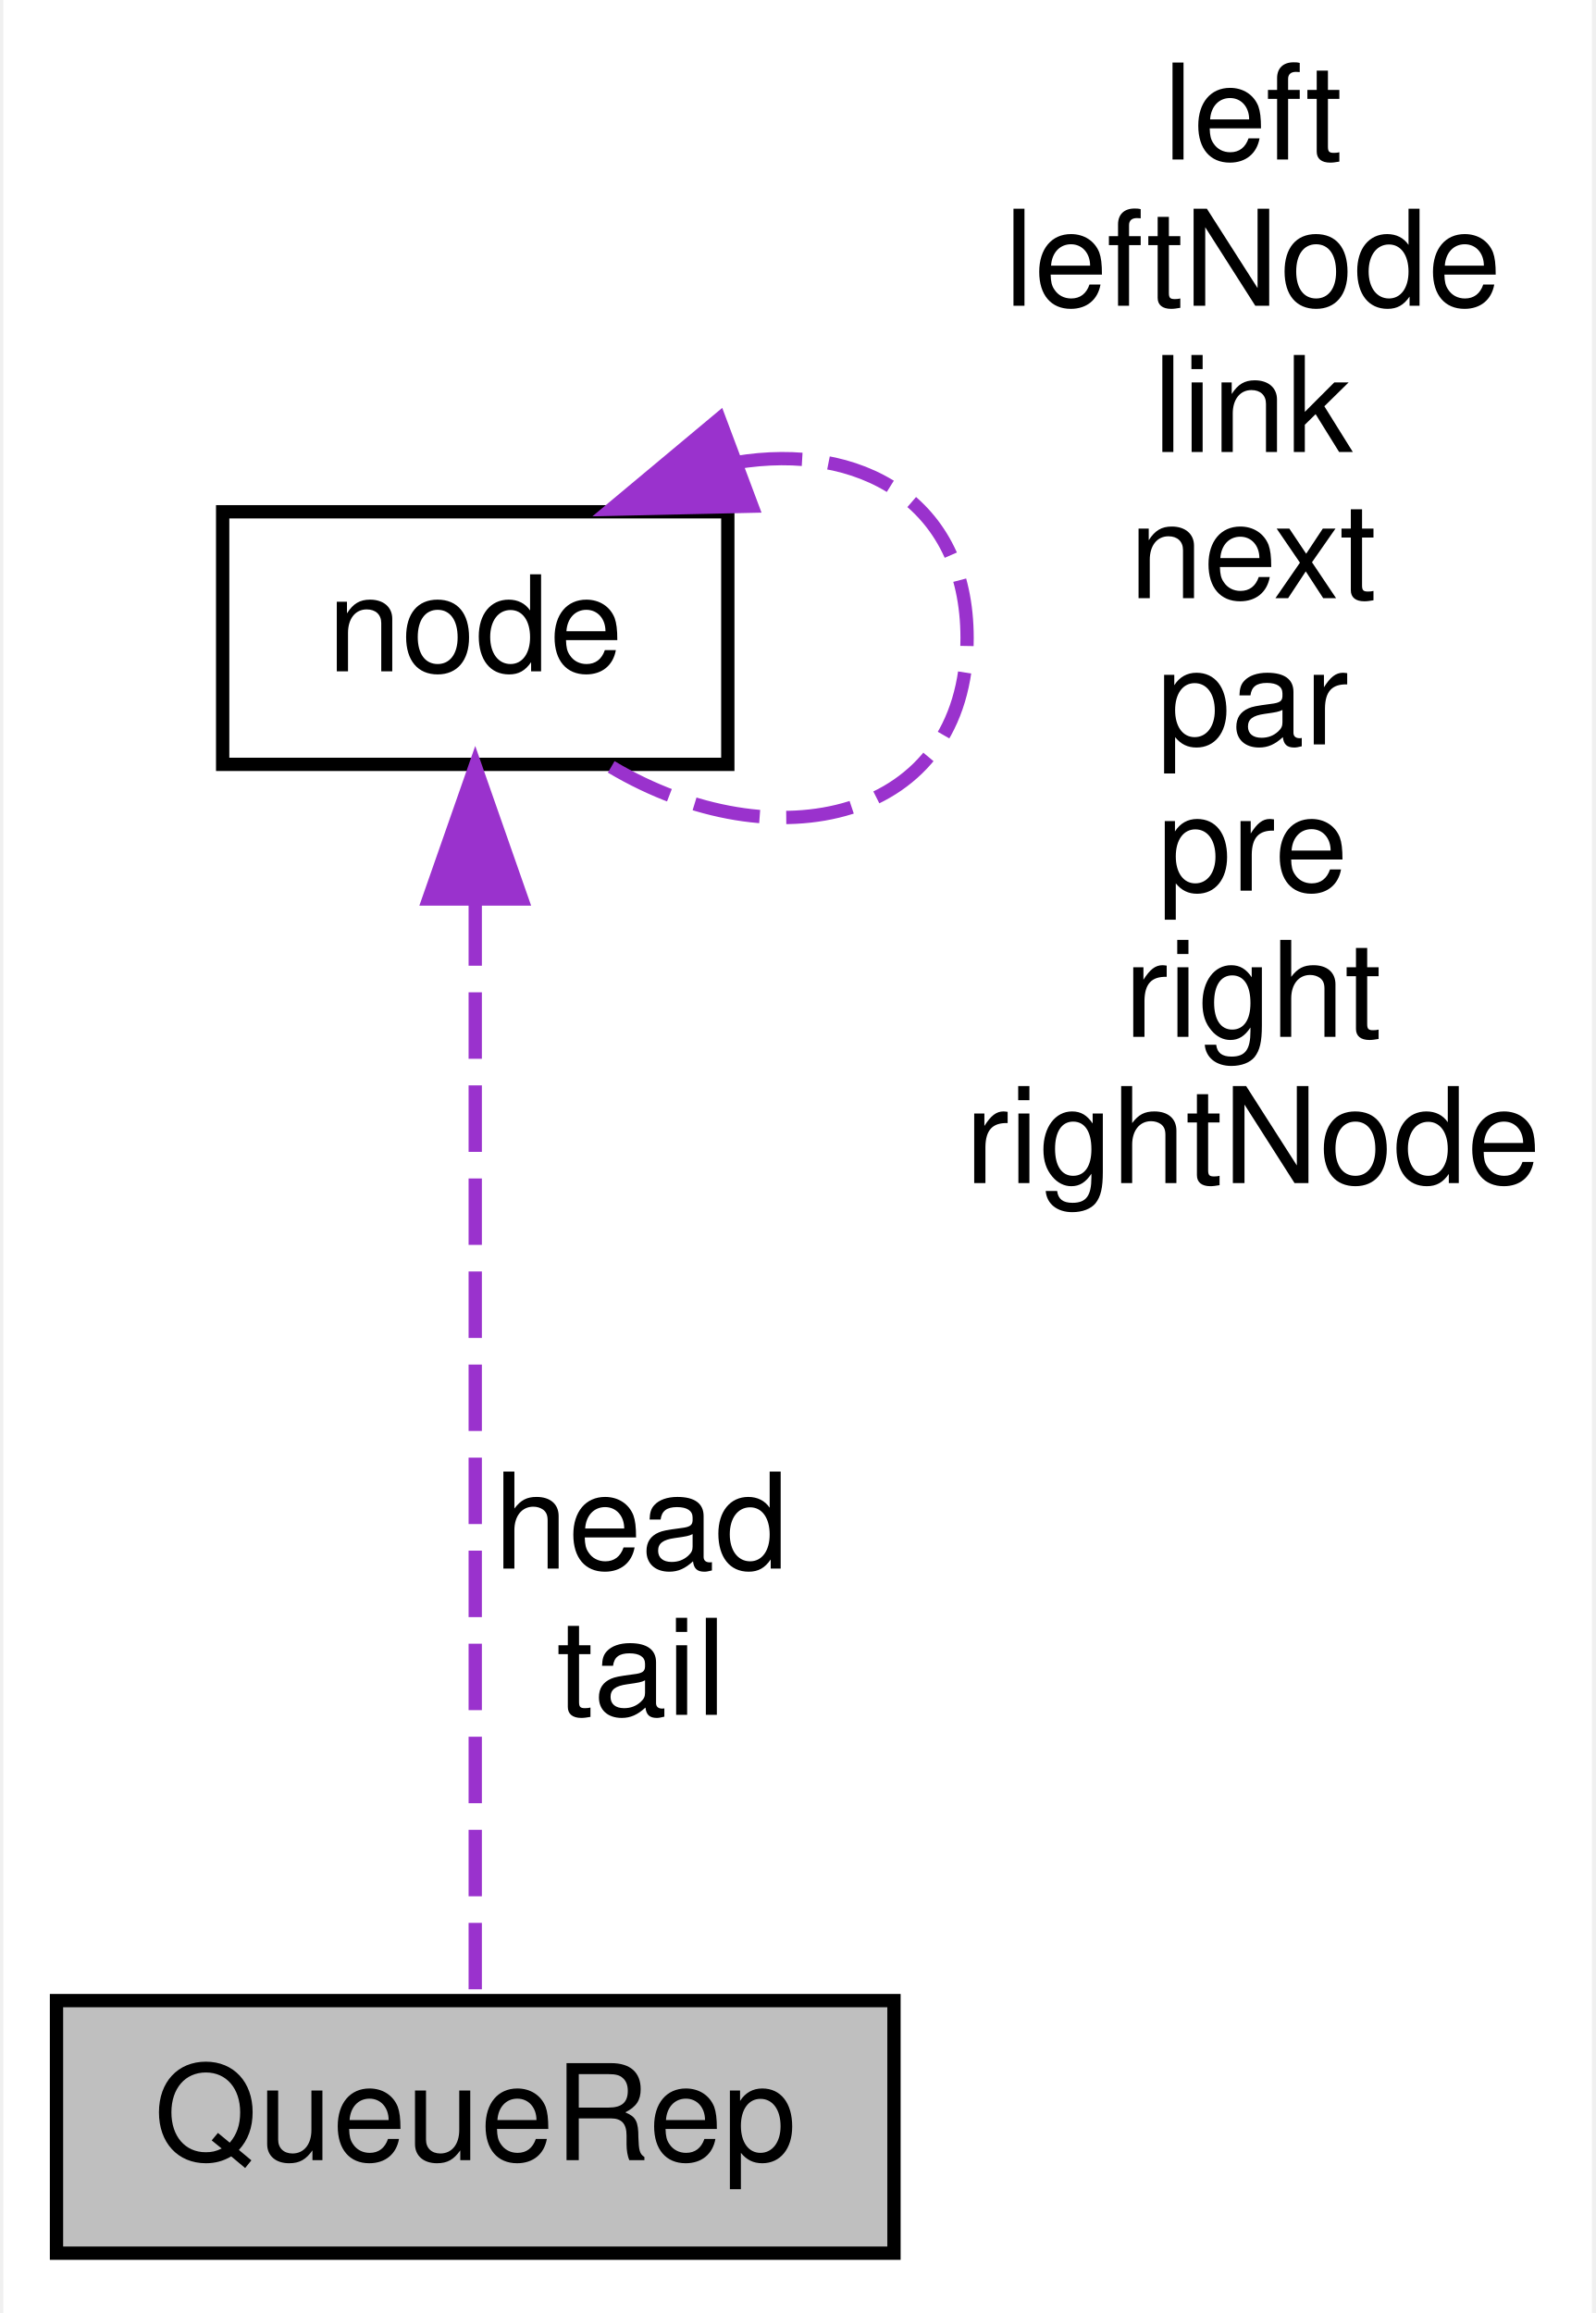
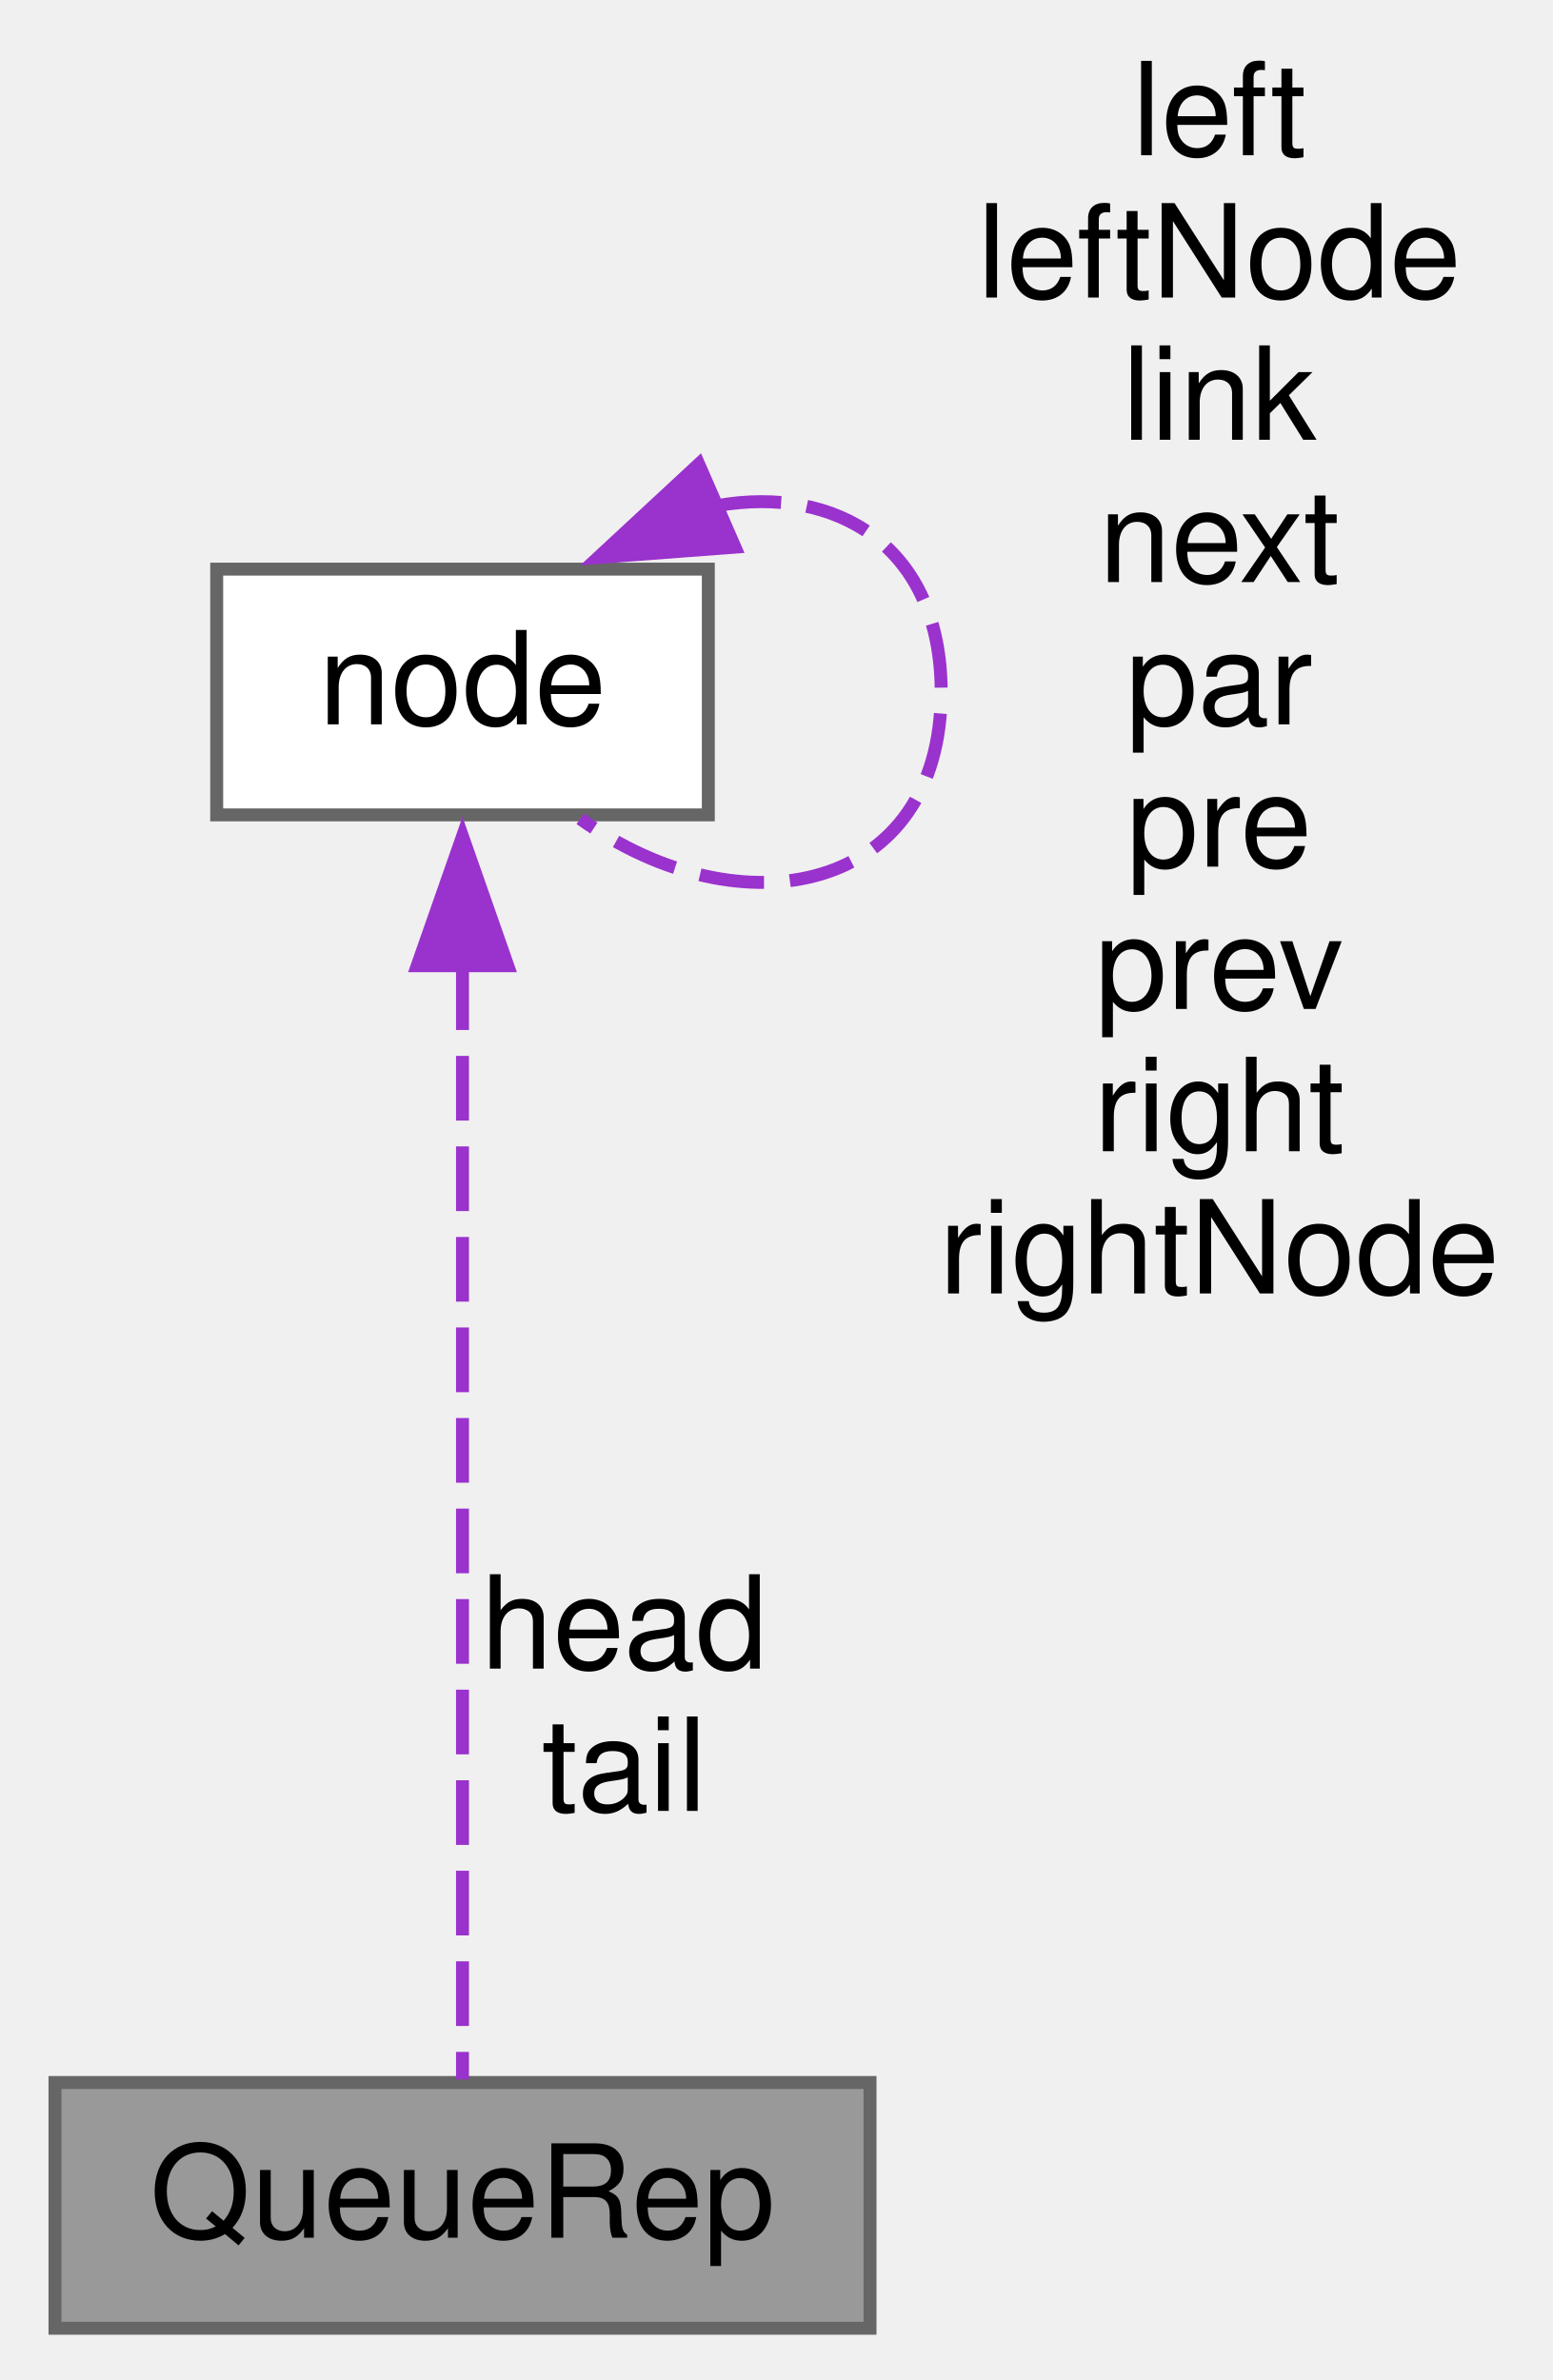
- <svg xmlns="http://www.w3.org/2000/svg" xmlns:xlink="http://www.w3.org/1999/xlink" width="120pt" height="174pt" viewBox="0.00 0.00 119.50 174.00">
-   <g id="graph0" class="graph" transform="scale(1 1) rotate(0) translate(4 170)">
-     <polygon fill="white" stroke="transparent" points="-4,4 -4,-170 115.5,-170 115.5,4 -4,4" />
+ <svg xmlns="http://www.w3.org/2000/svg" xmlns:xlink="http://www.w3.org/1999/xlink" width="120pt" height="184pt" viewBox="0.00 0.00 119.50 184.00">
+   <g id="graph0" class="graph" transform="scale(1 1) rotate(0) translate(4 180)">
    <g id="node1" class="node">
      <g id="a_node1">
        <a xlink:title=" ">
-           <polygon fill="#bfbfbf" stroke="black" points="0,-0.5 0,-19.5 63,-19.5 63,-0.5 0,-0.5" />
-           <text text-anchor="middle" x="31.5" y="-7.5" font-family="Helvetica,sans-Serif" font-size="10.00">QueueRep</text>
+           <polygon fill="#999999" stroke="#666666" points="63,-19 0,-19 0,0 63,0 63,-19" />
+           <text text-anchor="middle" x="31.5" y="-7" font-family="Helvetica,sans-Serif" font-size="10.00">QueueRep</text>
        </a>
      </g>
    </g>
    <g id="node2" class="node">
      <g id="a_node2">
        <a xlink:href="../../d5/da1/structnode.html" target="_top" xlink:title="Node, the basic data structure in the tree.">
-           <polygon fill="white" stroke="black" points="12.5,-112.5 12.5,-131.5 50.5,-131.5 50.5,-112.5 12.5,-112.5" />
-           <text text-anchor="middle" x="31.5" y="-119.5" font-family="Helvetica,sans-Serif" font-size="10.00">node</text>
+           <polygon fill="white" stroke="#666666" points="50.5,-136 12.5,-136 12.5,-117 50.5,-117 50.5,-136" />
+           <text text-anchor="middle" x="31.5" y="-124" font-family="Helvetica,sans-Serif" font-size="10.00">node</text>
        </a>
      </g>
    </g>
    <g id="edge1" class="edge">
-       <path fill="none" stroke="#9a32cd" stroke-dasharray="5,2" d="M31.5,-102.35C31.5,-78.25 31.5,-37.31 31.5,-19.59" />
-       <polygon fill="#9a32cd" stroke="#9a32cd" points="28,-102.37 31.5,-112.37 35,-102.37 28,-102.37" />
-       <text text-anchor="middle" x="44" y="-52" font-family="Helvetica,sans-Serif" font-size="10.00"> head</text>
-       <text text-anchor="middle" x="44" y="-41" font-family="Helvetica,sans-Serif" font-size="10.00">tail</text>
+       <path fill="none" stroke="#9a32cd" stroke-dasharray="5,2" d="M31.5,-105.37C31.5,-79.99 31.5,-37.48 31.5,-19.24" />
+       <polygon fill="#9a32cd" stroke="#9a32cd" points="28,-105.34 31.5,-115.34 35,-105.34 28,-105.34" />
+       <text text-anchor="middle" x="44" y="-51" font-family="Helvetica,sans-Serif" font-size="10.00"> head</text>
+       <text text-anchor="middle" x="44" y="-40" font-family="Helvetica,sans-Serif" font-size="10.00">tail</text>
    </g>
    <g id="edge2" class="edge">
-       <path fill="none" stroke="#9a32cd" stroke-dasharray="5,2" d="M51.11,-135.2C60.37,-136.74 68.5,-132.34 68.5,-122 68.5,-108.22 54.04,-104.99 41.73,-112.31" />
-       <polygon fill="#9a32cd" stroke="#9a32cd" points="52.32,-131.92 41.73,-131.69 49.86,-138.48 52.32,-131.92" />
-       <text text-anchor="middle" x="90" y="-158" font-family="Helvetica,sans-Serif" font-size="10.00"> left</text>
-       <text text-anchor="middle" x="90" y="-147" font-family="Helvetica,sans-Serif" font-size="10.00">leftNode</text>
-       <text text-anchor="middle" x="90" y="-136" font-family="Helvetica,sans-Serif" font-size="10.00">link</text>
-       <text text-anchor="middle" x="90" y="-125" font-family="Helvetica,sans-Serif" font-size="10.00">next</text>
-       <text text-anchor="middle" x="90" y="-114" font-family="Helvetica,sans-Serif" font-size="10.00">par</text>
-       <text text-anchor="middle" x="90" y="-103" font-family="Helvetica,sans-Serif" font-size="10.00">pre</text>
-       <text text-anchor="middle" x="90" y="-92" font-family="Helvetica,sans-Serif" font-size="10.00">right</text>
-       <text text-anchor="middle" x="90" y="-81" font-family="Helvetica,sans-Serif" font-size="10.00">rightNode</text>
+       <path fill="none" stroke="#9a32cd" stroke-dasharray="5,2" d="M51.15,-140.9C60.39,-142.55 68.5,-137.75 68.5,-126.5 68.5,-111.01 53.14,-107.75 40.6,-116.7" />
+       <polygon fill="#9a32cd" stroke="#9a32cd" points="52.56,-137.7 41.99,-136.9 49.76,-144.11 52.56,-137.7" />
+       <text text-anchor="middle" x="90" y="-168" font-family="Helvetica,sans-Serif" font-size="10.00"> left</text>
+       <text text-anchor="middle" x="90" y="-157" font-family="Helvetica,sans-Serif" font-size="10.00">leftNode</text>
+       <text text-anchor="middle" x="90" y="-146" font-family="Helvetica,sans-Serif" font-size="10.00">link</text>
+       <text text-anchor="middle" x="90" y="-135" font-family="Helvetica,sans-Serif" font-size="10.00">next</text>
+       <text text-anchor="middle" x="90" y="-124" font-family="Helvetica,sans-Serif" font-size="10.00">par</text>
+       <text text-anchor="middle" x="90" y="-113" font-family="Helvetica,sans-Serif" font-size="10.00">pre</text>
+       <text text-anchor="middle" x="90" y="-102" font-family="Helvetica,sans-Serif" font-size="10.00">prev</text>
+       <text text-anchor="middle" x="90" y="-91" font-family="Helvetica,sans-Serif" font-size="10.00">right</text>
+       <text text-anchor="middle" x="90" y="-80" font-family="Helvetica,sans-Serif" font-size="10.00">rightNode</text>
    </g>
  </g>
</svg>
